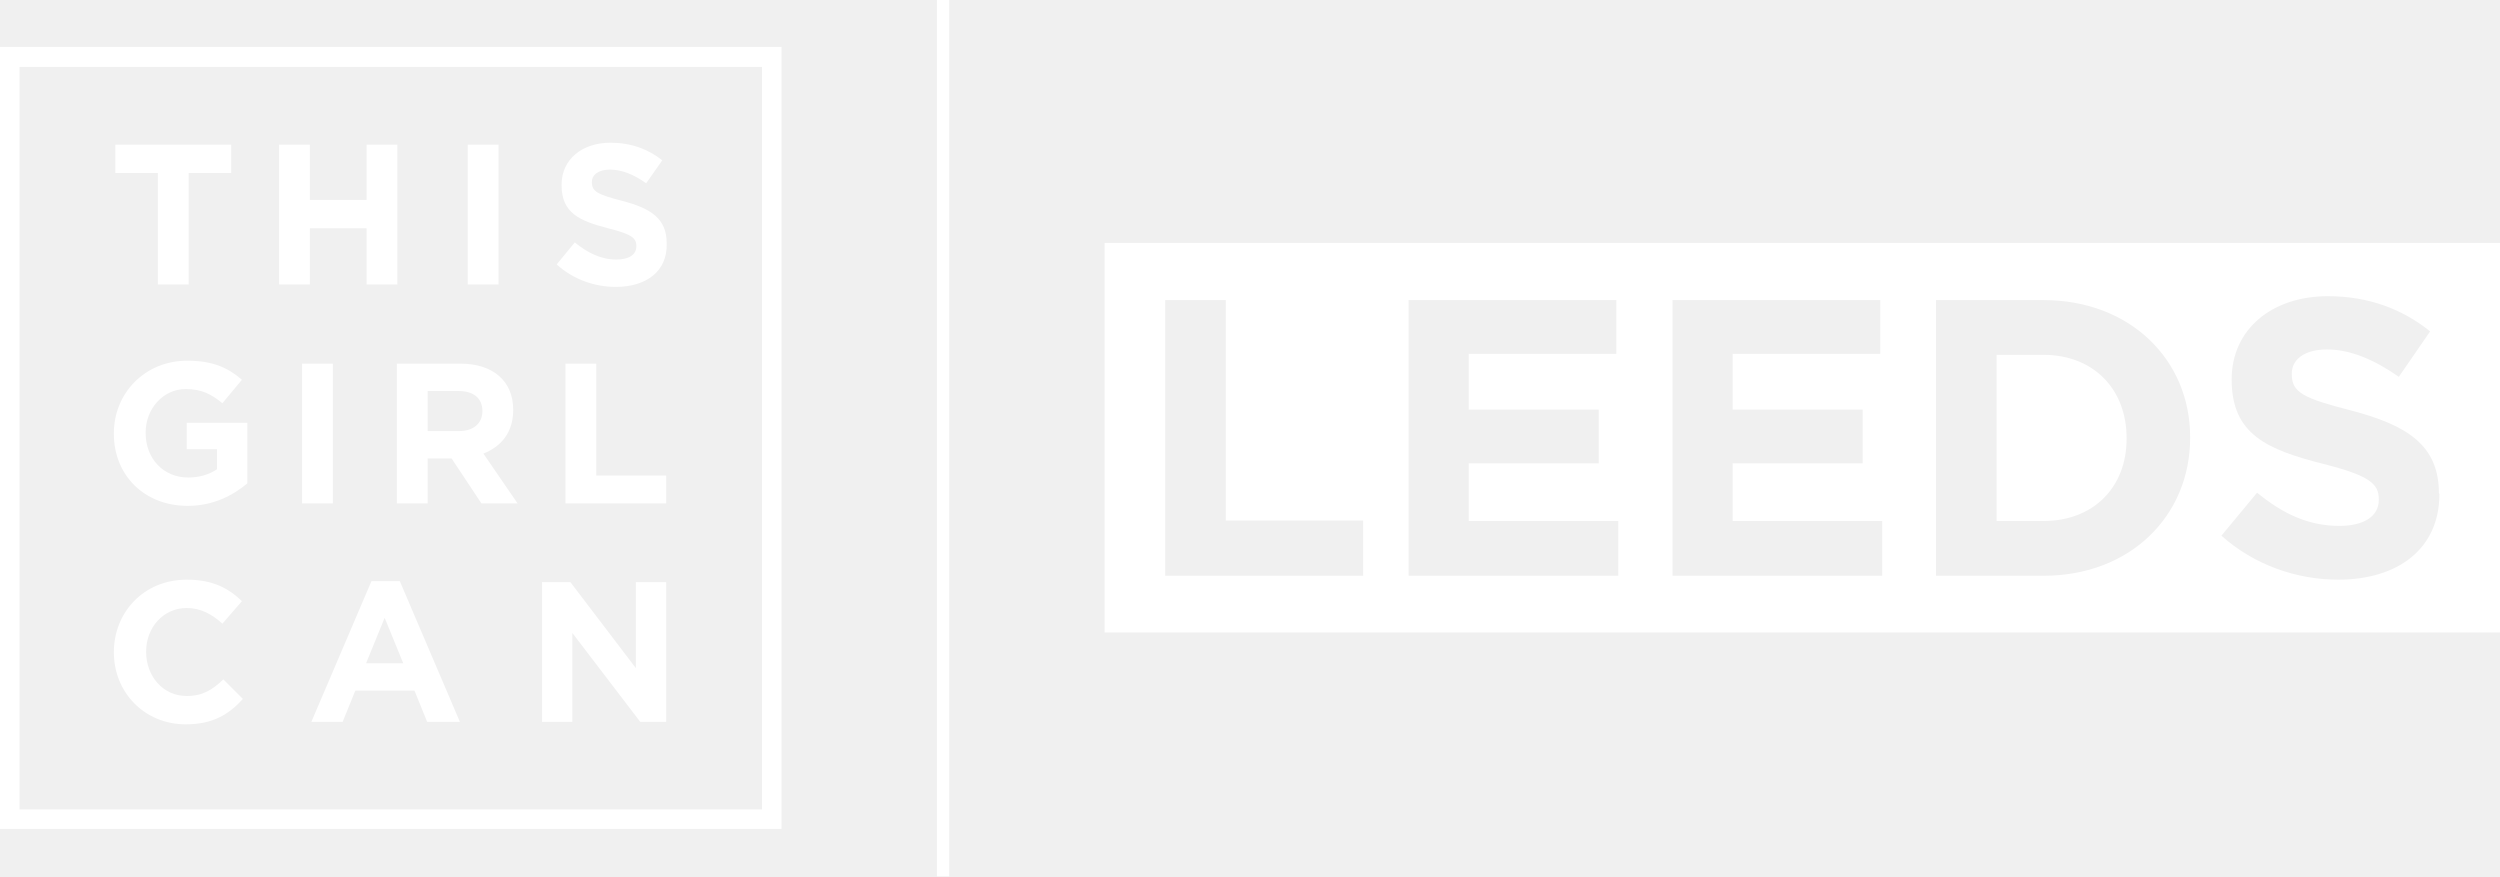
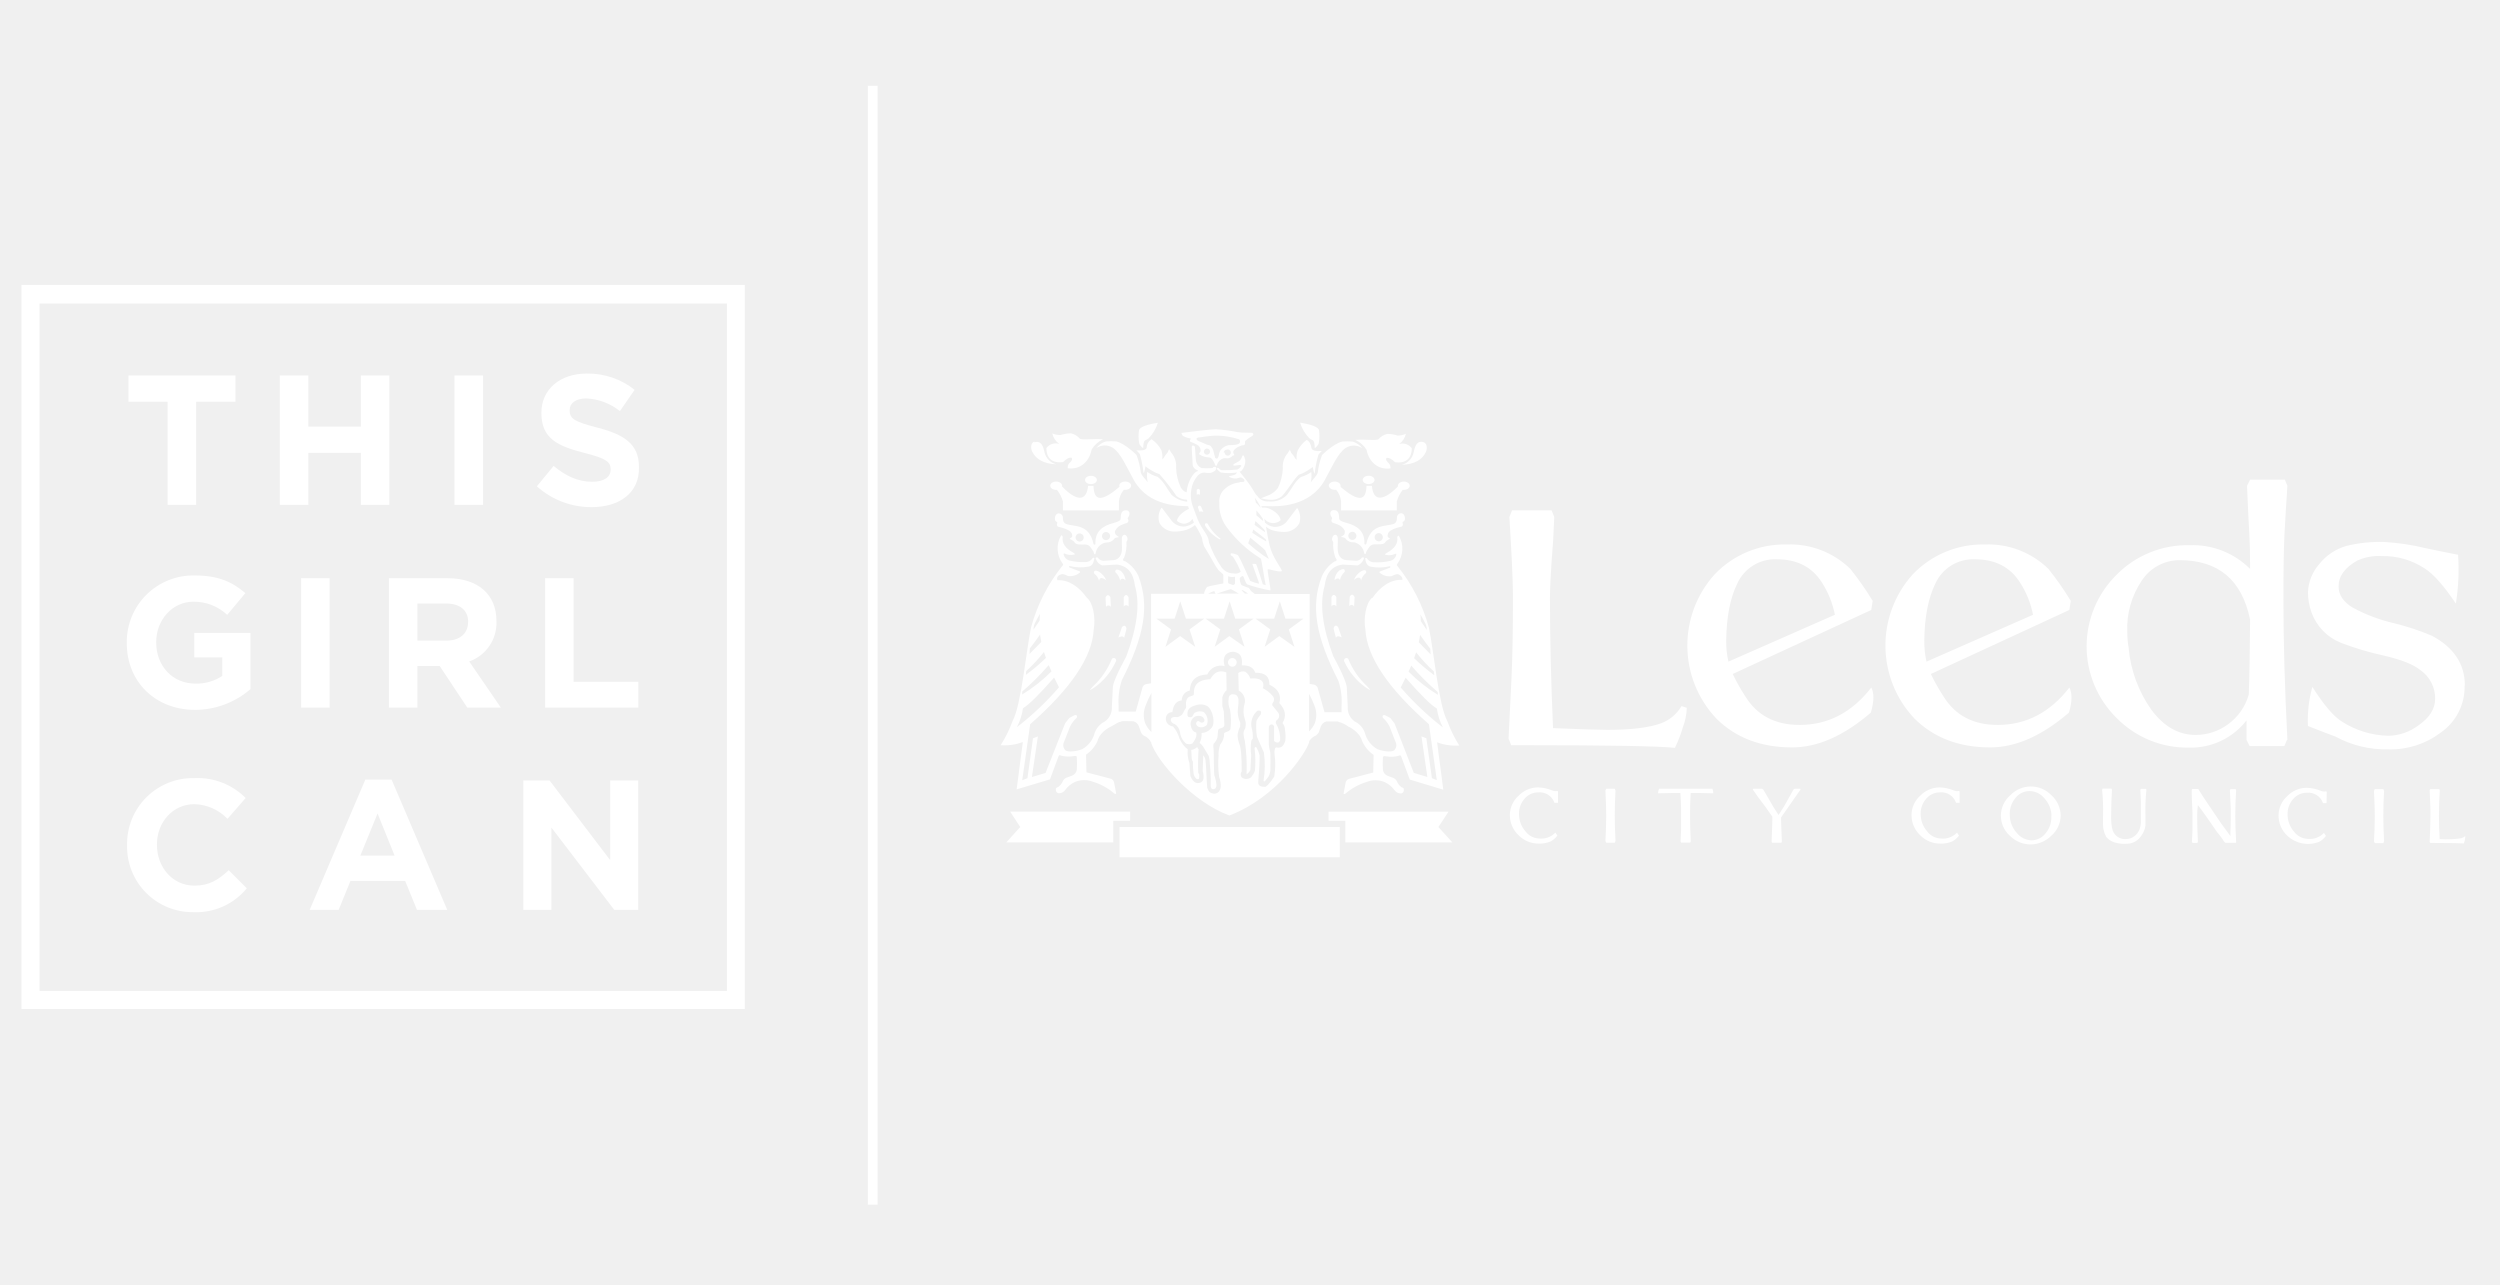
- <svg xmlns="http://www.w3.org/2000/svg" version="1.1" id="Layer_1" x="0px" y="0px" viewBox="287.8 332.4 511.5 179.3" style="enable-background:new 287.8 332.4 511.5 179.3;" xml:space="preserve">
-   <style type="text/css">
- 	.st0{fill:#FFFFFF;}
- </style>
-   <g>
-     <path class="st0" d="M443.7,346.1v151.9H291.8V346.1L443.7,346.1 M447.7,342H287.8V502h159.9V342L447.7,342z M326.4,367.8v22.8   h-6.3v-22.8h-8.7V362h23.7v5.8H326.4z M362.8,390.6v-11.5h-11.6v11.5h-6.3V362h6.3v11.3h11.6V362h6.3v28.6H362.8z M383.5,390.6V362   h6.3v28.6H383.5z M413.8,391.1c-4.3,0-8.7-1.5-12.1-4.6l3.7-4.5c2.6,2.1,5.3,3.5,8.5,3.5c2.6,0,4.1-1,4.1-2.7v-0.1   c0-1.6-1-2.4-5.8-3.6c-5.8-1.5-9.5-3.1-9.5-8.8v-0.1c0-5.2,4.2-8.6,10-8.6c4.2,0,7.7,1.3,10.6,3.6l-3.3,4.7c-2.5-1.8-5-2.8-7.4-2.8   c-2.4,0-3.7,1.1-3.7,2.5v0.1c0,1.9,1.2,2.5,6.2,3.8c5.8,1.5,9.1,3.6,9.1,8.6v0.1C424.4,387.9,420,391.1,413.8,391.1z M325.8,480.6   c-8.4,0-14.7-6.5-14.7-14.7v-0.1c0-8.1,6.1-14.8,14.9-14.8c5.4,0,8.6,1.8,11.3,4.4l-4,4.6c-2.2-2-4.5-3.2-7.3-3.2   c-4.8,0-8.3,4-8.3,8.9v0.1c0,4.9,3.4,9,8.3,9c3.3,0,5.3-1.3,7.5-3.4l4,4C334.6,478.6,331.3,480.6,325.8,480.6z M375.2,480.1   l-2.6-6.4h-12.1l-2.6,6.4h-6.4l12.3-28.8h5.8l12.3,28.8H375.2z M366.5,458.8l-3.8,9.3h7.6L366.5,458.8z M418.8,480.1l-13.9-18.2   v18.2h-6.2v-28.6h5.8l13.4,17.6v-17.6h6.2v28.6H418.8z M326.2,435.9c-8.9,0-15.1-6.3-15.1-14.7V421c0-8.1,6.3-14.8,15-14.8   c5.2,0,8.3,1.4,11.2,3.9l-4,4.8c-2.2-1.8-4.2-2.9-7.5-2.9c-4.6,0-8.2,4-8.2,8.9v0.1c0,5.2,3.6,9.1,8.7,9.1c2.3,0,4.3-0.6,5.9-1.7   v-4.1H326v-5.4h12.4v12.4C335.4,433.8,331.4,435.9,326.2,435.9z M349.6,435.4v-28.6h6.3v28.6H349.6z M386.3,435.4l-6.1-9.2h-4.9   v9.2h-6.3v-28.6H382c6.7,0,10.8,3.6,10.8,9.4v0.1c0,4.6-2.5,7.5-6.1,8.9l7,10.2L386.3,435.4L386.3,435.4z M386.5,416.5   c0-2.7-1.9-4.1-4.9-4.1h-6.3v8.2h6.4C384.7,420.6,386.5,419,386.5,416.5L386.5,416.5L386.5,416.5z M403.5,435.4v-28.6h6.3v22.9   h14.3v5.7L403.5,435.4L403.5,435.4z" />
+ <svg xmlns="http://www.w3.org/2000/svg" id="Layer_1" data-name="Layer 1" viewBox="0 0 511.5 262.83">
+   <defs>
+     <style>.cls-1,.cls-5{fill:none;}.cls-2{fill:#fff;}.cls-3{clip-path:url(#clip-path);}.cls-4{clip-path:url(#clip-path-2);}.cls-5{stroke:#fff;stroke-miterlimit:10;stroke-width:2px;}</style>
+     <clipPath id="clip-path">
+       <rect class="cls-1" x="204.68" y="86.4" width="299.71" height="88.99" />
+     </clipPath>
+     <clipPath id="clip-path-2">
+       <rect class="cls-1" x="204.68" y="86.4" width="299.71" height="88.99" />
+     </clipPath>
+   </defs>
+   <path class="cls-2" d="M148.73,62.1V202.74H8.09V62.1H148.73m3.7-3.8H4.39V206.44h148V58.3ZM40.13,82.19V103.3H34.29V82.19h-8V76.82H48.18v5.37Zm33.7,21.11V92.65H63.09V103.3H57.25V76.82h5.84V87.28H73.83V76.82h5.83V103.3Zm19.16,0V76.82h5.84V103.3Zm28.06.46a16.65,16.65,0,0,1-11.21-4.26l3.43-4.17c2.41,2,4.91,3.24,7.87,3.24,2.41,0,3.8-.92,3.8-2.5V96c0-1.48-.93-2.22-5.37-3.33-5.37-1.39-8.8-2.87-8.8-8.15v-.09c0-4.82,3.89-8,9.26-8a15.31,15.31,0,0,1,9.81,3.33l-3,4.35a11.94,11.94,0,0,0-6.85-2.59c-2.23,0-3.43,1-3.43,2.31V84c0,1.75,1.11,2.31,5.74,3.51,5.37,1.39,8.43,3.34,8.43,8v.09C130.86,100.8,126.79,103.76,121.05,103.76ZM39.57,186.63A13.4,13.4,0,0,1,26,173v-.1a13.46,13.46,0,0,1,13.79-13.7,13.86,13.86,0,0,1,10.47,4.07l-3.71,4.26a9.79,9.79,0,0,0-6.76-3c-4.44,0-7.68,3.7-7.68,8.24v.09c0,4.54,3.15,8.34,7.68,8.34,3.06,0,4.91-1.21,7-3.15l3.7,3.7A13.36,13.36,0,0,1,39.57,186.63Zm45.74-.47-2.41-5.92H71.7l-2.41,5.92H63.36L74.75,159.5h5.37l11.39,26.66Zm-8.06-19.72-3.52,8.61h7Zm48.43,19.72-12.87-16.85v16.85h-5.74V159.68h5.37l12.4,16.3v-16.3h5.74v26.48ZM39.94,145.24c-8.24,0-14-5.83-14-13.61v-.19a13.59,13.59,0,0,1,13.89-13.7c4.81,0,7.68,1.3,10.37,3.61l-3.71,4.45a9.92,9.92,0,0,0-6.94-2.69c-4.26,0-7.59,3.7-7.59,8.24v.09c0,4.82,3.33,8.43,8.05,8.43a9.61,9.61,0,0,0,5.47-1.57v-3.8H39.75v-5H51.24V141A17.36,17.36,0,0,1,39.94,145.24Zm21.67-.46V118.3h5.83v26.48Zm34,0-5.65-8.52H85.4v8.52H79.57V118.3h12c6.21,0,10,3.33,10,8.7v.09A8.33,8.33,0,0,1,96,135.33l6.48,9.45Zm.18-17.5c0-2.5-1.76-3.8-4.54-3.8H85.4v7.59h5.93c2.77,0,4.44-1.48,4.44-3.79Zm15.74,17.5V118.3h5.83v21.2h13.24v5.28Z" />
+   <g id="LCC_logo_white" data-name="LCC logo white">
+     <g class="cls-3">
+       <g class="cls-4">
+         <path class="cls-2" d="M504.39,171a4.12,4.12,0,0,1-.08.83,2.52,2.52,0,0,1-.22.75q-1-.1-6-.11h-.87l-.11-.26.09-2.25c0-.79.06-1.8.06-3s0-2.24-.06-3l-.09-2.27.11-.23h1.85l.11.23c-.12,1.79-.17,3.55-.17,5.29,0,1.35.05,2.91.15,4.7a21.05,21.05,0,0,0,4.12-.13,2,2,0,0,0,1.13-.51M383.14,123l-.28,1.8-28.35,13.1a40.42,40.42,0,0,0,2.61,4.62q3.6,5.81,11.08,5.8,8.73,0,14.67-7.65.9,1.71-.09,5.13-8.29,7.13-16.12,7.12-9.56,0-15.49-5.9a21.77,21.77,0,0,1-.36-29.5,19.74,19.74,0,0,1,14.77-6.12,17.61,17.61,0,0,1,13,5,62.09,62.09,0,0,1,4.59,6.57m-7.75,2.81a19.06,19.06,0,0,0-2.7-6.67q-3-4.68-9.18-4.68a8.48,8.48,0,0,0-8.11,5q-2.16,4.41-2.25,11.62a18.74,18.74,0,0,0,.45,4.32ZM423.67,123l-.28,1.8-28.34,13.1a40.42,40.42,0,0,0,2.61,4.62q3.6,5.81,11.07,5.8,8.73,0,14.67-7.65.9,1.71-.09,5.13-8.28,7.13-16.12,7.12-9.54,0-15.49-5.9a21.77,21.77,0,0,1-.36-29.5,19.76,19.76,0,0,1,14.77-6.12,17.6,17.6,0,0,1,13,5,62.09,62.09,0,0,1,4.59,6.57m-7.74,2.81a18.89,18.89,0,0,0-2.71-6.67q-3-4.68-9.18-4.68a8.49,8.49,0,0,0-8.11,5q-2.16,4.41-2.25,11.62a18.74,18.74,0,0,0,.45,4.32ZM296.37,166.07l-2.07,3.14,2.85,3.14H275.26v-4.42h-3.44v-1.86Zm-67.31,3.14h45.06v6.18H229.06Zm-22.38-3.15h24.54v1.87h-3.44v4.42H205.89l2.85-3.14ZM229,99.37c0-.47.55-.85,1.22-.85s1.21.38,1.21.85-.55.85-1.21.85l-.29,0a4.32,4.32,0,0,0-1,2.34v1.87H217.48s0-1.33,0-1.82a6.83,6.83,0,0,0-1.22-2.38h-.17c-.67,0-1.21-.38-1.21-.85s.54-.85,1.21-.85,1.21.38,1.21.85a.77.77,0,0,1,0,.15c2.81,2.93,5,3.27,5.32-.12h1.11c.08,3.27,1.77,3.21,5.3.21a.69.69,0,0,1,0-.24M222,98.2c0-.47.54-.85,1.21-.85s1.21.38,1.21.85-.54.85-1.21.85S222,98.67,222,98.2m-4.53,7.65c0,.11-.09,1.05.63,1.34,1.65.65,4.71-.15,5.64,4.12a.2.2,0,0,0,.38,0c-.09-2.51,1.37-3.71,3.7-4.3.67-.22,1.29-.35,1.43-.74s-.19-1.88,1.17-1.87a.65.65,0,0,1,.67.56c.07.78-.55,1-.33,1.24a.49.49,0,0,1,0,.64c-.21.26-.32.14-1.14.49a2.53,2.53,0,0,0-1.44,1.24c-.12.32-.08.24,0,.62s.92.67.69.72-.7.08-.83.25a1.94,1.94,0,0,1-1.2.8c-.63.08-.64,0-1.09.19a2.57,2.57,0,0,0-1.54,1.85c-.08.38-.13.47-.3.36s0-.32-.34-.74-.58-1.18-1.51-1.22c-.61,0-1.81.11-2.1-.31-.54-.76-1-.65-1.06-.84s.54-.19.48-.7-.3-.87-1.2-1.27-1.69-.41-1.82-.62a.51.51,0,0,1-.07-.52c.1-.41,0-.22-.31-.53s-.16-1.62.68-1.57a.88.88,0,0,1,.82.83m2.59,4.2a.83.83,0,0,0,.93.72.82.82,0,0,0,.72-.92.83.83,0,1,0-1.65.2m5.4-.29a.83.83,0,0,0,1.65-.2.83.83,0,1,0-1.65.2m5,18.9L230,130.5c-.22-.47-.79-.27-1.18-.05l.73-2.14c.41-.46.82-.36.93.35m-2.22,6.77a13.14,13.14,0,0,1-4.4,5.27c-1.71,1.12-.29-.15-.27-.23a15.87,15.87,0,0,0,3.91-5.67.49.49,0,0,1,.76.63m2.65-13.24v1.93a.57.57,0,0,0-1,0v-1.91c.27-.59.69-.65,1,0m-1.72-5.5a2.89,2.89,0,0,1,1.09,2.06c0-.08-.76-.79-1.1,0a3.06,3.06,0,0,0-.88-1.6c-.2,0-.27-1.11.89-.41m-2,5.49.1,1.93a.57.57,0,0,0-1,0l-.1-1.91c.24-.61.65-.69,1-.07m-2.38-5.25a3.82,3.82,0,0,1,1.54,1.79c-.07-.07-1.35-1.08-1.47.11a2.75,2.75,0,0,0-.93-1.44c-.2,0-.33-1.1.86-.46m47.05-17.57c0-.47.54-.85,1.21-.85s1.21.38,1.21.85a.69.69,0,0,1,0,.24c3.53,3,5.23,3.06,5.31-.21h1.1c.29,3.39,2.51,3,5.32.12a.76.76,0,0,1,0-.15c0-.47.54-.85,1.21-.85s1.21.38,1.21.85-.54.85-1.21.85H287a6.67,6.67,0,0,0-1.22,2.38c0,.49,0,1.82,0,1.82H274.38v-1.87a4.28,4.28,0,0,0-1-2.35,1.43,1.43,0,0,1-.29,0c-.67,0-1.21-.38-1.21-.85m6.93-1.17c0-.47.54-.85,1.21-.85s1.21.38,1.21.85-.54.85-1.21.85-1.21-.38-1.21-.85m7,7.64a.87.87,0,0,1,.82-.82c.83-.05,1,1.27.67,1.57s-.4.11-.3.53a.54.54,0,0,1-.08.52c-.13.21-.92.22-1.82.62s-1.13.75-1.2,1.27.49.56.48.69-.51.09-1.05.85c-.3.42-1.5.28-2.1.31-.93,0-1.2.79-1.51,1.21s-.18.64-.34.75-.22,0-.31-.36a2.6,2.6,0,0,0-1.54-1.86c-.45-.22-.46-.11-1.09-.18a2,2,0,0,1-1.2-.8c-.13-.17-.58-.21-.82-.26s.64-.26.69-.71.08-.3,0-.63a2.56,2.56,0,0,0-1.45-1.23c-.81-.35-.93-.23-1.14-.49a.52.52,0,0,1,0-.65c.22-.27-.4-.45-.33-1.23a.64.64,0,0,1,.68-.56c1.36,0,1,1.46,1.17,1.87s.76.52,1.42.73c2.33.6,3.8,1.8,3.7,4.31.12.22.31.16.38,0,.94-4.27,4-3.46,5.65-4.11.71-.29.61-1.24.63-1.35m-8.3,3.92a.83.83,0,1,0-.93.72.83.83,0,0,0,.93-.72m5.4.29a.84.84,0,1,0-.93.72.83.83,0,0,0,.93-.72m-10.07,18.61c.12-.71.53-.81.93-.35l.74,2.13c-.4-.22-1-.41-1.19.06Zm2.22,6.77a.5.5,0,0,1,.77-.63,15.5,15.5,0,0,0,3.91,5.66c0,.09,1.43,1.36-.28.24a13.3,13.3,0,0,1-4.4-5.27m-2.65-13.24c.29-.63.7-.57,1,0v1.91a.57.57,0,0,0-1,0Zm1.73-5.5c1.16-.7,1.08.37.89.41a3.06,3.06,0,0,0-.88,1.6c-.35-.74-1.06,0-1.11,0a2.84,2.84,0,0,1,1.1-2.06m2,5.48c.33-.61.73-.53,1,.08l-.1,1.91a.57.57,0,0,0-1-.05Zm2.38-5.24c1.19-.64,1.06.42.87.46a2.69,2.69,0,0,0-.93,1.44c-.13-1.19-1.4-.19-1.47-.11a3.79,3.79,0,0,1,1.53-1.79M266,86.47c3.32.55,3.65,1.16,3.84,1.43a8.06,8.06,0,0,1,0,2.69c0,.43-.81,1.15-.83,1.08-.13-2-.37-1.38-1.11-2a7.69,7.69,0,0,1-1.9-3.2m25.28,4c1,.45.57,1.88.42,2.08C291,94,289.49,95,286.8,95.1a3.33,3.33,0,0,0,2.45-2.61c.31-1.61.87-2.4,2.07-2m-54.42-4a7.69,7.69,0,0,1-1.9,3.2c-.74.62-1,0-1.11,2,0,.07-.83-.65-.83-1.08a8.06,8.06,0,0,1,0-2.69c.19-.27.52-.88,3.84-1.43m-25.28,4c1.21-.35,1.76.44,2.07,2A3.32,3.32,0,0,0,216.14,95c-2.69-.11-4.18-1.08-4.94-2.58-.15-.19-.59-1.63.42-2.08M267.34,90c.56.27.83.81,1,1.7.13.45.76.67,2.1.57a7.29,7.29,0,0,0-.7.77,23.34,23.34,0,0,0-.76,3.86c-.17,0-.38-1.36-.38-1.36a12.35,12.35,0,0,1-2.22,1.36l-.64.22c-1.08,1-2,2.78-3.49,4.44a3.65,3.65,0,0,1-2.68.67,9,9,0,0,1-1.57-.28s1.8-.73,1.8-.73a4.62,4.62,0,0,0,1.67-1.39,10.34,10.34,0,0,0,1-4,4.16,4.16,0,0,1,1-3.12,6.67,6.67,0,0,0,.43-.69,2.48,2.48,0,0,1,.27.61,6,6,0,0,1,.89,1.24c.06.08.17.11.24.21a4.58,4.58,0,0,1,.18-1.85A6.2,6.2,0,0,1,267.34,90m18.93.84a2.38,2.38,0,0,1,2.58.87c0,.52,0,3.28-3.41,2.87-.57-.59-1.3-1-1.74-.89-.27.32,0,.69.49,1.14a1.36,1.36,0,0,1,.3,1c-2.4.35-4.38-1.18-4.89-3.8A5.27,5.27,0,0,0,277.29,90c2.09-.17,4.36.23,4.79-.17a3.15,3.15,0,0,1,1.81-1.06,7.56,7.56,0,0,1,2.08.35,4.07,4.07,0,0,0,1.68-.37,3.57,3.57,0,0,1-1.38,2.1m-69.6-.07a3.57,3.57,0,0,1-1.38-2.1A4.07,4.07,0,0,0,217,89a8.09,8.09,0,0,1,2.08-.35,3.15,3.15,0,0,1,1.81,1.06c.43.4,2.7,0,4.79.17A5.27,5.27,0,0,0,223.34,92c-.51,2.62-2.49,4.15-4.88,3.8a1.31,1.31,0,0,1,.29-1c.5-.45.76-.82.49-1.14-.44-.16-1.17.3-1.74.89-3.44.41-3.38-2.35-3.41-2.87a2.38,2.38,0,0,1,2.58-.87m29.88,16.66c-.11-.37.26-.54.52-.34a8.71,8.71,0,0,0,2.63,3.07s.05.25-.18.13a7.73,7.73,0,0,1-3-2.86m-1.43-3.68c.08-.38.36-.44.63-.19l.49,1.16c-.26-.12-.64-.22-.79,0Zm-.24-3.53c.19-.34.47-.31.65,0v1a.43.43,0,0,0-.65,0Zm6.4,35.17a.89.89,0,0,1,1.77,0,.89.89,0,1,1-1.77,0m-.28,5.78a2.88,2.88,0,0,0-.88,1.45l0,1.79.3,1.11.12,2.82c-.1.63-1,.61-1.18.81-.24.44-.11,1.32-.27,1.8a3.23,3.23,0,0,1-.78,1.22,2.6,2.6,0,0,0,0,.91c.12.39,0,5.42.25,5.74a7.13,7.13,0,0,1,.36,1.69c0,.59-.22.89-.61.91s-.49-.16-.56-.59a40.28,40.28,0,0,0-.18-4.51,6.33,6.33,0,0,0-.23-1.69l-1.12-1.87a2.71,2.71,0,0,0-.74-.79l.3-.81a4.87,4.87,0,0,0,.1-1.23,2.62,2.62,0,0,0,1.89-.9c1.06-.85.45-3.88-.78-4.64a2.93,2.93,0,0,0-2.13-.2c-1,.3-1.75.63-1.86,1.52s.1,1,.62,1,.43-.55.87-.93a2.13,2.13,0,0,1,1.83-.14,2.41,2.41,0,0,1,.65,2.61,1.56,1.56,0,0,1-1.73.41c-.24-.11-.65-.52-.41-.92s.49-.24.71-.08a.57.57,0,0,0,.84-.06c.21-.34,0-.68-.35-1a1.77,1.77,0,0,0-1.4-.07,1.73,1.73,0,0,0-1,1.71c.11.8.49,1.51,1.15,1.58a1.81,1.81,0,0,1,0,.83,4.4,4.4,0,0,1-.81,1.45,1.64,1.64,0,0,1-1.26,0,3.5,3.5,0,0,1-1.25-2.33,2.44,2.44,0,0,0-1.1-1.69.93.93,0,0,1-.79-.79c0-.59.56-.7,1.43-.61.78-.29,1-.53,1.32-1.32,0-.07.34-.48.36-.55a1.94,1.94,0,0,0,0-.72c0-.18,0-.4,0-.4.21-1.34.88-1.17,1.46-1.45a.26.26,0,0,0,.15-.25c-.06-2.07,1-2.93,3.35-3.07.86-1.42,1.75-1.92,3.29-1.4Zm-7.24,12.23a2.31,2.31,0,0,0,1.22-.6,1.16,1.16,0,0,0,.29.48,37.66,37.66,0,0,0-.08,4.79l.2.32c0,.58.05.72-.08.94a.5.5,0,0,1-.54-.07,1.75,1.75,0,0,1-.53-1,14.55,14.55,0,0,1-.14-2.47,1,1,0,0,1-.24-.61Zm9.62-15.74a1.5,1.5,0,0,1,1.47-.24,2.7,2.7,0,0,1,1,1.37c1.29-.14,2.14.1,2.55.74a1.63,1.63,0,0,1,0,1.23,6.3,6.3,0,0,1,2,1.57,1.06,1.06,0,0,1,0,1.47q-.15.39,0,.54l1,1.25a1.1,1.1,0,0,1-.22,1.77.67.67,0,0,0,0,.78,6,6,0,0,1,.76,3.29q-.34.85-1.23.15l0-3c-.3-.69-1.11-.42-1.08.29v3.49a9.39,9.39,0,0,0,.27,1.4c.11.26.05,3.66.05,3.66a3.28,3.28,0,0,1-.37,1.42l-.79,1c-.13,0-.21,0-.24-.13a19.17,19.17,0,0,0,.07-5.79l-1.42-3.22a12.92,12.92,0,0,1-.1-3.23,4.88,4.88,0,0,1,.86-1.28c.24-.67,0-.94-.67-.81a3.65,3.65,0,0,0-1.2,3.39,6.55,6.55,0,0,1,.25,2.33.91.91,0,0,0-.32.61,10.72,10.72,0,0,0,0,2.77l-.16,3a2.12,2.12,0,0,1-.78.91,37.83,37.83,0,0,0-.35-6.79c-.25-1-.49-1.86.05-2.55a3.45,3.45,0,0,0,.1-1.38l-.34-1.24a5.62,5.62,0,0,1,.19-2.72,2.41,2.41,0,0,0-1.25-2.45Zm37.26-12q.08.7.09,1.38l1.22,1.81a3.16,3.16,0,0,0-.51-1.73,14,14,0,0,0-.8-1.46m-.06,4.2c-.07.52-.16,1-.27,1.51l2.42,2.47-.07-1.15c-.69-.87-1.27-1.69-2.08-2.83m-.81,3.56q-.19.62-.42,1.2a39.47,39.47,0,0,0,4.13,3.49l-.09-.78a32,32,0,0,1-3.62-3.91m-1,2.73c-.18.42-.36.83-.55,1.22a31.07,31.07,0,0,0,6,4.75c0-.16,0-.45-.05-.59a50.2,50.2,0,0,1-5.39-5.38m-1.16,2.47c-.37.73-.71,1.4-1,2a59.89,59.89,0,0,0,8.63,8.18,11.88,11.88,0,0,1-1.24-3.88c-1.28-.75-3.39-2.89-6.4-6.31m-6.78-16.3c1.52-2.25,3.7-3.85,6.12-3.71.09-.35-.09-.69-.55-1s-.87-.14-1.67.25a3.06,3.06,0,0,1-2.45-.74c-.05-.12,0-.21.14-.24l2.06-.79v-.29a9.12,9.12,0,0,1-3.87.14c-.69-.09-1.1-.6-1.23-1.52-.15-.32.13-.38.34-.2a1.67,1.67,0,0,0,1.53.79,11.14,11.14,0,0,0,3.23-.29,1.63,1.63,0,0,0,1.23-1.28q.07-.25-.24-.15a2.75,2.75,0,0,1-1.79.22c-.37,0-.33-.21.07-.41q2.46-1.34,2.16-3.24c.1-.27.21-.35.34-.25a5.21,5.21,0,0,1-.3,5.68.44.44,0,0,0-.13.32l.17.22a34.54,34.54,0,0,1,6.4,12.58c.94,4.43,2,15.94,3.76,19.09a25.27,25.27,0,0,0,2.45,5,10.74,10.74,0,0,1-4.54-.65l1.27,9.69-6.86-2.07-1.75-4.71c-.09-.23-.24-.35-.53-.15a6,6,0,0,1-2.52.11c-.49-.09-.64-.06-.69.19a17.5,17.5,0,0,0,0,2.65,1.61,1.61,0,0,0,.94,1.14l.93.34a1.52,1.52,0,0,1,.94.69,2.8,2.8,0,0,0,1,1.31c.3.1.53.12.46.66a.63.63,0,0,1-.69.61,1.55,1.55,0,0,1-1.18-.64,5.18,5.18,0,0,0-2.09-1.7,4.94,4.94,0,0,0-3.68,0,12.21,12.21,0,0,0-4.32,2.39c-.17.11-.3.1-.37,0l.43-2.28a1,1,0,0,1,.64-.74l5-1.31.08-3.61a6.8,6.8,0,0,1-2.34-2.8c-.51-2-2.84-3-2.84-3a5.5,5.5,0,0,0-2-.95l-.07-.09c-.48,0-1.28,0-2.42,0a1.62,1.62,0,0,0-1.12,1l-.33.93c-.12.45-.25.56-.67.95a2.87,2.87,0,0,0-1.29,1,1,1,0,0,1-.12.23v.19c-.68,2.16-6.58,11.21-16.3,14.94-7.56-2.75-14.72-11-16-14.82v-.15a1,1,0,0,1-.25-.38,2.83,2.83,0,0,0-1.29-1,1.67,1.67,0,0,1-.67-1l-.33-.93a1.61,1.61,0,0,0-1.12-1c-1.13,0-1.94-.07-2.41,0l-.08.1c-.59,0-1,.42-2,.94,0,0-2.34,1-2.84,3a6.75,6.75,0,0,1-2.35,2.8l.09,3.61,5,1.31a1.06,1.06,0,0,1,.65.74l.43,2.28c-.08.12-.2.13-.38,0a12.12,12.12,0,0,0-4.32-2.39,5,5,0,0,0-3.67,0,5.2,5.2,0,0,0-2.09,1.7,1.53,1.53,0,0,1-1.18.64.64.64,0,0,1-.7-.61c-.07-.53.16-.55.47-.66a2.88,2.88,0,0,0,1-1.31,1.49,1.49,0,0,1,.94-.69l.92-.34a1.62,1.62,0,0,0,.95-1.14,17.07,17.07,0,0,0,0-2.65c0-.25-.2-.28-.68-.19a6.2,6.2,0,0,1-2.53-.1c-.28-.2-.44-.09-.53.14l-1.74,4.71L208,161.51l1.27-9.68a10.88,10.88,0,0,1-4.54.64,25,25,0,0,0,2.46-5c1.76-3.15,2.81-14.65,3.76-19.09a34.6,34.6,0,0,1,6.39-12.58l.17-.22a.37.37,0,0,0-.13-.32,5.21,5.21,0,0,1-.29-5.68c.12-.1.24,0,.34.25q-.3,1.92,2.16,3.24c.4.21.44.42.07.41a2.79,2.79,0,0,1-1.79-.21c-.21-.08-.29,0-.25.14a1.63,1.63,0,0,0,1.23,1.28A11.18,11.18,0,0,0,222,115a1.64,1.64,0,0,0,1.52-.78c.22-.18.49-.13.34.19-.12.93-.53,1.43-1.22,1.53a9,9,0,0,1-3.88-.15v.29l2.06.79c.15,0,.19.12.15.24a3,3,0,0,1-2.46.74c-.8-.39-1.12-.49-1.66-.25s-.68.73-.52,1.11c2.34-.13,4.48,1.39,6,3.55,1.31,1,1.88,4.09,1.44,6.59q-.44,8.31-13,19.33l-1.62,11.45,1.06-.41,1.14-8.16,1-.38-1.22,8.3,2.79-.84L217.92,148l.86-1.1,1.05-.56c.48-.15.64.17.47.52a5.66,5.66,0,0,0-1.39,1.85l-1.17,3a1.52,1.52,0,0,0,.13,1.68c.28.51,2,.48,3.55-.11a5.26,5.26,0,0,0,2.56-3.36,4.12,4.12,0,0,1,2.07-2.3,3.43,3.43,0,0,0,1.44-3.07l.2-3.92c0-.61.6-2.36,2.77-6.38,2.23-6,2.82-10.77,1.74-14.44q-.45-3.93-3.71-4.3l-3,.18a2.16,2.16,0,0,1-1.17-1.08q-.39-.7.27-.54a1.44,1.44,0,0,0,1.17.67l2-.13a1.73,1.73,0,0,0,1.37-.77c.68-.95.33-2.3.4-3.78.1-.73.77-.9,1.06-.21a.88.88,0,0,1-.12,1,7.44,7.44,0,0,1-.47,3.22c-.39.44-.27.7.25.79a6.86,6.86,0,0,1,2.65,2.94c2.38,6.15,1.19,12.43-3.37,21.36a13.69,13.69,0,0,0-.66,5.25l0,1.19h3.5l1.4-5a1,1,0,0,1,.74-.63l1-.17V121.49h10.87c-.14-.1.36-1.27.66-1.43s3.25-.69,3.25-.69,0-1.49,0-1.73-.75-.69-1-1a9.57,9.57,0,0,1-.93-1.46c-.32-.53-.67-1.22-.83-1.44s-.95-1.65-1.19-2a6.94,6.94,0,0,1-.43-1.73,14.83,14.83,0,0,0-1.42-2.59,5.35,5.35,0,0,1-1.79,1,8.52,8.52,0,0,1-2.48.34,3.49,3.49,0,0,1-3-1.77,3.65,3.65,0,0,1,.34-3c.07-.12.15-.12.23,0l2,2.64a3.13,3.13,0,0,0,2.73,1.08,4,4,0,0,0,1.76-.79c-.09-.19-.2-.45-.32-.76a1.88,1.88,0,0,1-1,.83,1.58,1.58,0,0,1-1.16.09,1.94,1.94,0,0,1-1-.54c.22-1.26,1.94-2.18,2.18-2.3a1,1,0,0,1,.27-.11c-.05-.19-.1-.37-.16-.56-1.76-.07-8.05.09-11.1-5.33-1.43-2.56-2.66-5.55-4.32-6.63a3.07,3.07,0,0,0-3.39.08,3.91,3.91,0,0,1,2-1.38,14.39,14.39,0,0,1,2.09,0c1.85.42,4.29,2.88,4.16,2.79a14.55,14.55,0,0,1,.88,3.58c.17.67,1.06,1.46,1.42,2a6.06,6.06,0,0,1-.11-2.13,6.84,6.84,0,0,0,2.1,1c1.25.9,1.9,2.35,2.85,3.65a5.38,5.38,0,0,0,3.23,1.44l0-.12c0-.1,0-.19-.06-.29a3.47,3.47,0,0,1-2.12-.73A42,42,0,0,0,237.21,97l-.64-.23a11.91,11.91,0,0,1-2.21-1.36s-.21,1.38-.39,1.36a23,23,0,0,0-.76-3.85,5.67,5.67,0,0,0-.7-.78c1.34.11,2-.12,2.11-.57a2,2,0,0,1,1-1.7,6.2,6.2,0,0,1,2,2.25,4.6,4.6,0,0,1,.18,1.85c.07-.1.18-.12.24-.21a6.27,6.27,0,0,1,.89-1.24,2.48,2.48,0,0,1,.27-.61,6.67,6.67,0,0,0,.43.69,4.17,4.17,0,0,1,1,3.12,10.34,10.34,0,0,0,.95,4c.51.75.73.87,1.2,1,.16-2.28,1.52-4.15,2.16-4.29.13,0,.27-.18,0-.26a1.3,1.3,0,0,1-.93-1.33c0-.52-.24-3.25-.16-3.54s.55-.08.61.08.13,2.11.24,2.93a2,2,0,0,0,1.12,1.46,13.43,13.43,0,0,0,2.12,0c.38,0,.11-.08.32-.19a.52.52,0,0,1,.51,0c.13.08.05.45-.08.64a2.2,2.2,0,0,1-1.12.55,7,7,0,0,1-1.2-.08,1.85,1.85,0,0,0-1.35.67,5.45,5.45,0,0,0-1.28,2.85,6.52,6.52,0,0,0,.37,3.54c.27.69.83,2.4,1.31,3.33s1.11,1.73,1.43,2.34a3.62,3.62,0,0,1,.51,1.6,21.71,21.71,0,0,0,2.53,5,3,3,0,0,0,2.47,1.3,1.73,1.73,0,0,0,1.49-.34,16.31,16.31,0,0,0-1.54-3,.84.84,0,0,0-.48-.34s-.1-.29,0-.4,1,.11,1.39.32,2.45,5.13,2.58,5.3a7.32,7.32,0,0,0,1.81.55c.1,0-1.39-3.88-1.37-4s.68,0,.76,0,1.37,4.13,1.37,4.13l.6.19c-.22-.84-.88-5.39-1-5.44a24.91,24.91,0,0,1-7.11-6.6,7.62,7.62,0,0,1-1.38-4.79,3.34,3.34,0,0,1,.8-2.56.57.57,0,0,1,.16-.15,4.92,4.92,0,0,1,3.14-1.47c0-.14.35-.11.63-.11s.38-.08.4-.3-.21-.37-.5-.55-.53,0-1.07.13a2.73,2.73,0,0,1-1.46-.27c-.19-.08-.16-.18.08-.24.67-.14,1.12-.16,1.44-.71a10.89,10.89,0,0,1-3.33,0A3.65,3.65,0,0,1,249,96c-.14-.19.06-.27.21-.27s.33.37.68.47a22.66,22.66,0,0,0,3.14-.12c.46-.06.72-.52.87-.65s0-.28-.17-.3-.88.14-1.13.14-.27,0-.27-.18,1-.56,1.3-.83a2,2,0,0,0,.51-.88s.07-.23.23-.21.25.41.42.94a3.08,3.08,0,0,1-.73,2.16.89.89,0,0,1-.44.23c.16.2,1.57,1.91,2.3,3,.29.44.63,1,1,1.63.1.11.22.24.29.3a2.58,2.58,0,0,0,2.39,1.16,4.51,4.51,0,0,0,3.74-1.36c1-1.3,1.6-2.76,2.85-3.65a6.84,6.84,0,0,0,2.1-1,6.06,6.06,0,0,1-.11,2.13c.36-.57,1.25-1.36,1.43-2a14.68,14.68,0,0,1,.87-3.58c-.13.09,2.32-2.37,4.16-2.79a14.39,14.39,0,0,1,2.09,0,3.91,3.91,0,0,1,2,1.37,3.07,3.07,0,0,0-3.38-.07c-1.67,1.08-2.9,4.07-4.32,6.62-3.1,5.5-9.59,5.38-11.57,5.3l-1.37,0c0,.1.07.19.1.28s.6-.17,1.65.28c.39.19,2,1,2.18,2.31a2.07,2.07,0,0,1-1,.53,2.12,2.12,0,0,1-1.35-.09,1.93,1.93,0,0,1-1-.8l.14.86a3.32,3.32,0,0,0,1.73.85,3.12,3.12,0,0,0,2.73-1.07l2-2.64c.08-.12.16-.12.23,0a3.65,3.65,0,0,1,.34,3,3.49,3.49,0,0,1-3,1.77,8.93,8.93,0,0,1-2.48-.34,4,4,0,0,1-1.34-.74c.23,1.32.48,2.71.72,3.76.56,2.45,2.39,4.66,2.52,5.22s-2.68-.35-2.87-.27.69,4.3.53,4.33a32.55,32.55,0,0,1-4.71-1.22c-.43-.29-.69-1.56-.88-1.69s-.35.1-.59.29.06,1.33.3,1.54a14.24,14.24,0,0,0,1.44.56c.23.16.37.59.53.69s.72.56.72.56l-.41,0h11.64v18.4l.88.14a1.09,1.09,0,0,1,.75.64l1.4,5h3.49l0-1.2a13.29,13.29,0,0,0-.66-5.24c-4.56-8.93-5.74-15.21-3.36-21.36A6.88,6.88,0,0,1,273,114.9c.52-.08.63-.34.24-.78a7.47,7.47,0,0,1-.46-3.22.89.89,0,0,1-.13-1.05c.3-.69,1-.52,1.06.21.07,1.48-.27,2.83.4,3.77a1.72,1.72,0,0,0,1.37.77l2,.14a1.44,1.44,0,0,0,1.17-.67c.44-.11.53.07.27.53a2.17,2.17,0,0,1-1.17,1.09l-3-.18q-3.25.38-3.72,4.3c-1.07,3.67-.48,8.47,1.75,14.44,2.17,4,2.73,5.76,2.77,6.37l.2,3.93a3.41,3.41,0,0,0,1.43,3.07,4,4,0,0,1,2.07,2.3,5.33,5.33,0,0,0,2.56,3.36c1.55.59,3.27.62,3.55.11a1.48,1.48,0,0,0,.13-1.68l-1.16-3a5.73,5.73,0,0,0-1.4-1.86c-.17-.34,0-.66.47-.51l1.06.56.86,1.1,3.94,10.13,2.78.84-1.21-8.31,1,.39,1.14,8.16,1,.41-1.61-11.45q-12.53-11-13-19.33c-.42-2.44.11-5.44,1.35-6.52m-25.4-11.22c2.4,2.17,4.69,3.59,4.27,3.17-.08-.08-.61-1.46-.72-1.67S257,111,255.8,110c-.14.4-.28.77-.41,1.11m.78-2.14a32.09,32.09,0,0,0,2.85,1.77c.1,0,0-.13,0-.29s-1.6-1.32-2.6-2.11c-.06.21-.13.42-.2.63m.46-1.58c.81.56,2,1.43,2.1,1.46s0-.26-.06-.42a21,21,0,0,0-1.87-1.82c-.05.26-.11.53-.17.78m.34-2,1.44,1.25a1.9,1.9,0,0,0-.11-.56,12.22,12.22,0,0,0-1.29-1.64c0,.32,0,.64,0,1m-.08-2.49c.05-.2.93.94.93.94s.06,0-.13-.4a8.54,8.54,0,0,0-1.06-1.67,9.21,9.21,0,0,1,.26,1.13M252.58,118a2,2,0,0,1-1.29-.1s-.07,1.17,0,1.36.76.32.89.42.49-.21.49-.21a12.14,12.14,0,0,0,0-1.47m-3.82,3.45h6.51c-.21-.11-1-.8-1.32-.71-.12,0,.67.7.67.7a11.55,11.55,0,0,1-1.27,0c-.16-.06-1.33-.8-1.54-.88s-2.48.78-3.05.92m-1.67,0h1.53a1.84,1.84,0,0,1-.26-.56,6.74,6.74,0,0,0-1.27.56M267.83,142v7.64A5.2,5.2,0,0,0,269,148a5,5,0,0,0-.08-3.67,18.39,18.39,0,0,0-1.05-2.31m-32.29,7.77v-8a16.55,16.55,0,0,0-1.17,2.53,5,5,0,0,0-.09,3.68,5.24,5.24,0,0,0,1.26,1.77m15-13.47a3,3,0,0,0-3.56,1.69q-3.42.14-3.6,3.31a2,2,0,0,0-1.63,2q-1.64.15-1.92,2.4c-1.74,0-1.89,2.64.14,2.94a6.58,6.58,0,0,1,1.3,2.43,5.45,5.45,0,0,0,1.7,2.25,6.34,6.34,0,0,0,.34,2.76l.2,2.7c.29.7.78,1.42,1.52,1.45,1.2-.08,1.4-.91,1-2.5l.11-3.2a1.9,1.9,0,0,1,.46,1c.17,1.29.16,3.19.36,5.66.45,1.16.75,1,1.4,1.21.79-.06,1.19-.45,1.37-1.4a5.13,5.13,0,0,0-.33-2,19.41,19.41,0,0,1-.12-4.37,5.62,5.62,0,0,1,.36-2.34,3.31,3.31,0,0,0,.78-2.26c.14-.3,1-.25,1.28-.83a13.51,13.51,0,0,0-.08-4,4.17,4.17,0,0,1-.27-2.33.81.81,0,0,1,1-.81c.52,0,.87.31,1,1a8.54,8.54,0,0,1-.11,1.86,5.18,5.18,0,0,0,.46,2.9c.07.26-.05.56,0,.81a5.42,5.42,0,0,0-.54,1.84,5.64,5.64,0,0,0,.32,1.61c.37.78.55,2.66.53,5.76a1,1,0,0,0,0,1.22A1.55,1.55,0,0,0,256,159a4.48,4.48,0,0,0,.75-1.28,20.85,20.85,0,0,0-.06-4.54c0-.24.12-.36.31-.35a5.59,5.59,0,0,1,.72,1.77c0,3.21-.37,5-.26,5.74.13.44.55.69,1.46.64.66-.3,1.79-2.1,1.79-2.1a15.11,15.11,0,0,0,.06-4.59,2.81,2.81,0,0,1,.06-1c.08-.29.13-.34.34-.37.87.22,1.47-.23,1.8-1.34a8,8,0,0,0-.06-2.26,2.24,2.24,0,0,0-.51-1.39q1.26-2.07-.64-4.06c.44-1.67-.24-2.93-2.05-3.8.06-1.66-.9-2.47-2.89-2.43-.33-1.05-1.24-1.56-2.74-1.51.16-1.53-.15-2.58-1.71-2.78-.42,0-2.56.08-1.83,2.89m-6-3.9-1.16-3.56,3-2.2h-3.74l-1.16-3.55-1.15,3.55H236.6l3,2.2-1.15,3.56,3-2.2Zm10.09,0-1.15-3.56,3-2.2h-3.75l-1.15-3.55-1.16,3.55h-3.74l3,2.2-1.16,3.56,3-2.2Zm10.21,0-1.15-3.56,3-2.2H263l-1.15-3.55-1.16,3.55H256.9l3,2.2-1.16,3.56,3-2.2Zm-49.16,6.28c-3,3.4-5.11,5.53-6.38,6.29a11.63,11.63,0,0,1-1.25,3.87,58.68,58.68,0,0,0,8.62-8.16c-.29-.61-.63-1.28-1-2m-1.16-2.48a50.77,50.77,0,0,1-5.37,5.36,5.87,5.87,0,0,0,0,.59,31.44,31.44,0,0,0,6-4.73c-.19-.39-.37-.8-.55-1.22m-1-2.74a32,32,0,0,1-3.62,3.9l-.08.78a39.25,39.25,0,0,0,4.11-3.47c-.15-.4-.28-.8-.41-1.21m-.79-3.57c-.82,1.13-1.41,2-2.09,2.83l-.08,1.15,2.42-2.47c-.1-.49-.19-1-.25-1.51m0-4.25a16.28,16.28,0,0,0-.84,1.51,3.27,3.27,0,0,0-.51,1.73l1.25-1.84a13.37,13.37,0,0,1,.1-1.4m37.77-33A.63.63,0,1,0,251,92a.63.63,0,0,0-.63.63m-5.56-3a.51.51,0,0,0,.17.47,3.21,3.21,0,0,0,.8.37c.37.16.77.35,1.1.48s.59.06.88.37a2.48,2.48,0,0,1,.5.92c.09.27.09.55.23.92s.05.53.25.61.32.07.43-.08a1.7,1.7,0,0,0,.23-.74,2.23,2.23,0,0,1,.45-1,2.67,2.67,0,0,1,1.55-.87A11.57,11.57,0,0,0,252.8,91c.52-.13.8-.2.87-.46s.09-.6-.29-.7a15.36,15.36,0,0,0-4.3-.71c-1.82,0-3.57.39-3.77.38a.5.5,0,0,0-.46.19m1.47,2.7a.63.63,0,0,0,1.26,0,.63.63,0,1,0-1.26,0M242,88.54s5.48-.7,6.7-.72a31.42,31.42,0,0,1,4.54.6c1,.17,2.87.06,3,.16s.35.35,0,.58-1.52.94-1.52,1.22.08.51-.11.64-.38,0-1,.29a2.68,2.68,0,0,0-1.14.8c-.12.23-.17.18-.14.46s.29.47.16.58-.23,0-.35.14a1.48,1.48,0,0,1-1,.49c-.48,0-.48-.08-.84,0A2,2,0,0,0,249,95.07c-.1.28-.14.34-.26.24s-.08-.22-.27-.57-.51-1.07-1-1.14a4.62,4.62,0,0,1-1.56-.33c-.27-.23-.6-.21-.56-.46s.3-.25.3-.64a1.34,1.34,0,0,0-.79-1.2c-.63-.39-1.3-.5-1.37-.67s0-.19.05-.37.27-.13-.05-.23a4.88,4.88,0,0,1-1.48-.52c-.19-.21-.33-.59-.25-.62a.25.25,0,0,1,.16,0m75.2,33.84q0,12.06.63,26.57,8.37.36,11.07.36,7.39,0,11.08-1.36a8.13,8.13,0,0,0,4.14-3.51l1.08.36a12.5,12.5,0,0,1-.81,4,26.78,26.78,0,0,1-1.62,4.19q-5.13-.54-30.35-.54h-3.15l-.54-1.35.6-12.34q.3-6.39.3-16.39c0-4.45-.45-11.78-.45-11.78l-.28-4.84.54-1.35h8.1l.54,1.35c-.08,1.58-.15,3.16-.22,4.73,0,0-.66,8-.66,11.89m150.79,29-.53,1.26h-7.11l-.63-1.26v-4a14.39,14.39,0,0,1-11.8,5.57,20.22,20.22,0,0,1-14.79-6.07,20.56,20.56,0,0,1,0-29.29A20.31,20.31,0,0,1,448,111.55a16.56,16.56,0,0,1,12.37,4.85c0-7.19-.21-6.28-.63-17l.63-1.26h7.11L468,99.4c-.54,9-.81,10.23-.81,23.29q0,12.94.81,28.67m-7.64-24.62q-2.5-12.13-14.42-12.13a9.23,9.23,0,0,0-7.7,4.13,17.43,17.43,0,0,0-3,10.61,19.12,19.12,0,0,0,.27,3.14,25.87,25.87,0,0,0,4.72,12.81q3.81,5.07,9,5.07a11.14,11.14,0,0,0,6.65-2.2,11.29,11.29,0,0,0,4.22-6.06q.21-5.76.27-15.37m43.89,13.52a11.36,11.36,0,0,1-4.89,9.63,16.94,16.94,0,0,1-10.69,3.43,21.59,21.59,0,0,1-10.86-2.62c-1-.35-2.84-1.08-5.62-2.16a25.46,25.46,0,0,1,.91-8q3.54,5.58,6.07,7.11a18.33,18.33,0,0,0,9.43,2.89,10.54,10.54,0,0,0,6.26-2.17q3.36-2.34,3.36-5.4a7,7,0,0,0-3-5.85q-2.07-1.73-7.56-3a60,60,0,0,1-8.74-2.61,10.57,10.57,0,0,1-6-6.21,12.55,12.55,0,0,1-.72-4.15,9.25,9.25,0,0,1,2.25-5.67,11,11,0,0,1,5.59-3.78,28.84,28.84,0,0,1,7.83-.81,47.5,47.5,0,0,1,8.38,1.26q3.33.72,6.66,1.35a43.86,43.86,0,0,1-.45,10q-3.69-5.51-6.4-7.21a15.37,15.37,0,0,0-8.73-2.52,10.79,10.79,0,0,0-5,.9q-3.87,2.16-3.87,5.31c0,1.74,1,3.19,2.88,4.33a33.58,33.58,0,0,0,8.42,3.19,50,50,0,0,1,7.79,2.57q6.75,3.6,6.75,10.18m-185.55,24-.72,0a3.18,3.18,0,0,0-3.3-2.13,3.64,3.64,0,0,0-2.8,1.28,4.55,4.55,0,0,0-1.15,3.13,5.29,5.29,0,0,0,1.32,3.56,3.65,3.65,0,0,0,2.78,1.47,4,4,0,0,0,3.34-1.21l.41.61a4.19,4.19,0,0,1-1.38,1.2,5.75,5.75,0,0,1-2.47.44,5.66,5.66,0,0,1-4.06-1.68,5.57,5.57,0,0,1-1.81-4.2,5.29,5.29,0,0,1,1.77-3.9,5.57,5.57,0,0,1,4-1.72,8.32,8.32,0,0,1,2.94.64,1.67,1.67,0,0,0,1,.09l.14.09Zm11.77-2.51q-.15,2.64-.15,5.16c0,1.42.05,3.13.15,5.15l-.15.38h-1.75l-.16-.38.1-2.28c0-.73.06-1.69.06-2.87s-.05-2.84-.16-5.16l.16-.36h1.75Zm20.05.57-2.84-.06c-.37,0-1,0-1.83,0-.09,1.46-.13,3-.13,4.61s.05,3.22.15,5.27l-.11.26h-1.87l-.1-.26.1-2.25c0-.79,0-1.8,0-3s0-2.17-.05-2.93l-.09-1.7-1.76,0-2.81.06a2.76,2.76,0,0,1,.19-.93h10.94a3.19,3.19,0,0,1,.17.93m17.86-.78-1.25,1.78q-.92,1.36-2.75,3.95v.34c0,.59.08,2.11.17,4.57l-.1.26h-1.89l-.11-.26c.1-2.4.15-3.93.15-4.57v-.51q-1.36-2-2.83-3.89c-.25-.38-.64-.94-1.17-1.67l.09-.15h1.8l.24.15.93,1.57c.77,1.39,1.5,2.6,2.21,3.65a35.33,35.33,0,0,0,2.13-3.55l.93-1.67.24-.15h1.13Zm32.54,2.72-.73,0a3.16,3.16,0,0,0-3.3-2.13,3.62,3.62,0,0,0-2.79,1.28,4.5,4.5,0,0,0-1.15,3.13,5.29,5.29,0,0,0,1.32,3.56,3.63,3.63,0,0,0,2.77,1.47,4,4,0,0,0,3.35-1.21l.4.61a4.19,4.19,0,0,1-1.38,1.2,5.75,5.75,0,0,1-2.47.44,5.67,5.67,0,0,1-4.06-1.68,5.6,5.6,0,0,1-1.8-4.2,5.28,5.28,0,0,1,1.76-3.9,5.6,5.6,0,0,1,4-1.72,8.32,8.32,0,0,1,2.93.64,1.68,1.68,0,0,0,1,.09l.15.09Zm20.67,2.63a5.5,5.5,0,0,1-1.9,4.1,6.05,6.05,0,0,1-4.22,1.79,6,6,0,0,1-4.27-1.77,5.5,5.5,0,0,1,.07-8.27,5.82,5.82,0,0,1,8.45,0,5.61,5.61,0,0,1,1.87,4.16m-1.87,0a5.5,5.5,0,0,0-1.44-3.54,4,4,0,0,0-3-1.5,3.67,3.67,0,0,0-3,1.49,5,5,0,0,0-1.09,3.55,5.4,5.4,0,0,0,1.44,3.54,4,4,0,0,0,3,1.5,3.65,3.65,0,0,0,2.92-1.49,5.06,5.06,0,0,0,1.13-3.55m19.45-5.27a41.43,41.43,0,0,0-.19,5.29v2a4.41,4.41,0,0,1-.9,2.15,3.5,3.5,0,0,1-2.87,1.57,6.79,6.79,0,0,1-2.57-.28,3.51,3.51,0,0,1-1.67-1.1,5.18,5.18,0,0,1-.67-2.38c0-.19,0-.84,0-2a40.55,40.55,0,0,0-.19-5.29l.11-.23H432l.11.23L432,163.9c0,.78-.06,1.79-.06,3a15.18,15.18,0,0,0,.06,1.66,5.85,5.85,0,0,0,.26,1.36,2.67,2.67,0,0,0,2.87,1.74,2.73,2.73,0,0,0,1.55-.57,3.2,3.2,0,0,0,1-1.23,4.76,4.76,0,0,0,.34-1.51c0-.14,0-.63,0-1.45,0-1.23,0-2.24,0-3l-.11-2.27.11-.23h1.06Zm18.41,10.56-.1.26h-2.15l-.28-.26a9,9,0,0,0-.72-1.06c-.4-.49-.66-.83-.79-1q-.91-1.37-2.83-4.06c-.21-.3-.53-.74-1-1.32a16.57,16.57,0,0,0-.15,2.19c0,1.46.05,3.22.15,5.27l-.11.26h-1l-.11-.26.11-2.25c0-.79,0-1.8,0-3,0-.37,0-1.14-.07-2.31s-.08-1.92-.08-2.24v-.74l.11-.23h1.23q.74,1.24,1.74,2.7t2.94,4.35c.81,1.08,1.44,1.94,1.89,2.57l0-.78c.05-.87.07-2,.07-3.32s0-2.24-.07-3l-.1-2.27.1-.23h1.07l.1.23c-.11,1.79-.17,3.55-.17,5.29,0,1.46.06,3.22.17,5.27m18.5-7.92-.72,0a3.18,3.18,0,0,0-3.3-2.13,3.64,3.64,0,0,0-2.8,1.28,4.55,4.55,0,0,0-1.15,3.13,5.29,5.29,0,0,0,1.32,3.56,3.64,3.64,0,0,0,2.77,1.47,4,4,0,0,0,3.35-1.21l.41.61a4.12,4.12,0,0,1-1.39,1.2A6.16,6.16,0,0,1,468,171a5.57,5.57,0,0,1-1.81-4.2,5.29,5.29,0,0,1,1.77-3.9,5.57,5.57,0,0,1,4-1.72,8.32,8.32,0,0,1,2.94.64,1.65,1.65,0,0,0,1,.09l.15.09Zm11.77-2.51q-.15,2.64-.15,5.16c0,1.42.05,3.13.15,5.15l-.15.38h-1.75l-.17-.38.11-2.28c0-.73.06-1.69.06-2.87s-.05-2.84-.17-5.16l.17-.36h1.75Z" />
+       </g>
+     </g>
  </g>
-   <rect x="479.5" y="332.4" class="st0" width="2.5" height="179.3" />
-   <g>
-     <path class="st0" d="M705.9,405h-9.6v34h9.6c10.1,0,17-6.8,17-16.8V422C722.9,412,716.1,405,705.9,405z" />
-     <path class="st0" d="M513.8,382.1v79.7h285.5v-79.7H513.8z M566.7,450.2h-40.5v-56.4h12.4v45.1h28.1V450.2L566.7,450.2z    M618.9,450.2H576v-56.4h42.5v11h-30.2v11.4h26.6v11h-26.6v11.8h30.6V450.2z M672.9,450.2H630v-56.4h42.5v11h-30.2v11.4h26.6v11   h-26.6v11.8h30.6L672.9,450.2L672.9,450.2z M735.9,422c0,15.9-12.2,28.2-30,28.2h-22v-56.4h22c17.7,0,30,12.2,30,28V422z    M786.9,433.5c0,11.2-8.5,17.5-20.7,17.5c-8.5,0-17.2-3-23.9-9l7.3-8.8c5.1,4.2,10.4,6.8,16.8,6.8c5.1,0,8.1-2,8.1-5.3v-0.2   c0-3.1-1.9-4.8-11.4-7.2c-11.4-2.9-18.7-6-18.7-17.2V410c0-10.2,8.2-17,19.7-17c8.2,0,15.2,2.6,20.9,7.2l-6.4,9.3   c-5-3.5-9.9-5.6-14.7-5.6c-4.8,0-7.2,2.2-7.2,4.9v0.2c0,3.7,2.4,4.9,12.2,7.4c11.4,3,17.9,7.1,17.9,16.9L786.9,433.5L786.9,433.5z" />
-   </g>
+   <line class="cls-5" x1="178.56" y1="17.55" x2="178.56" y2="246.47" />
</svg>
